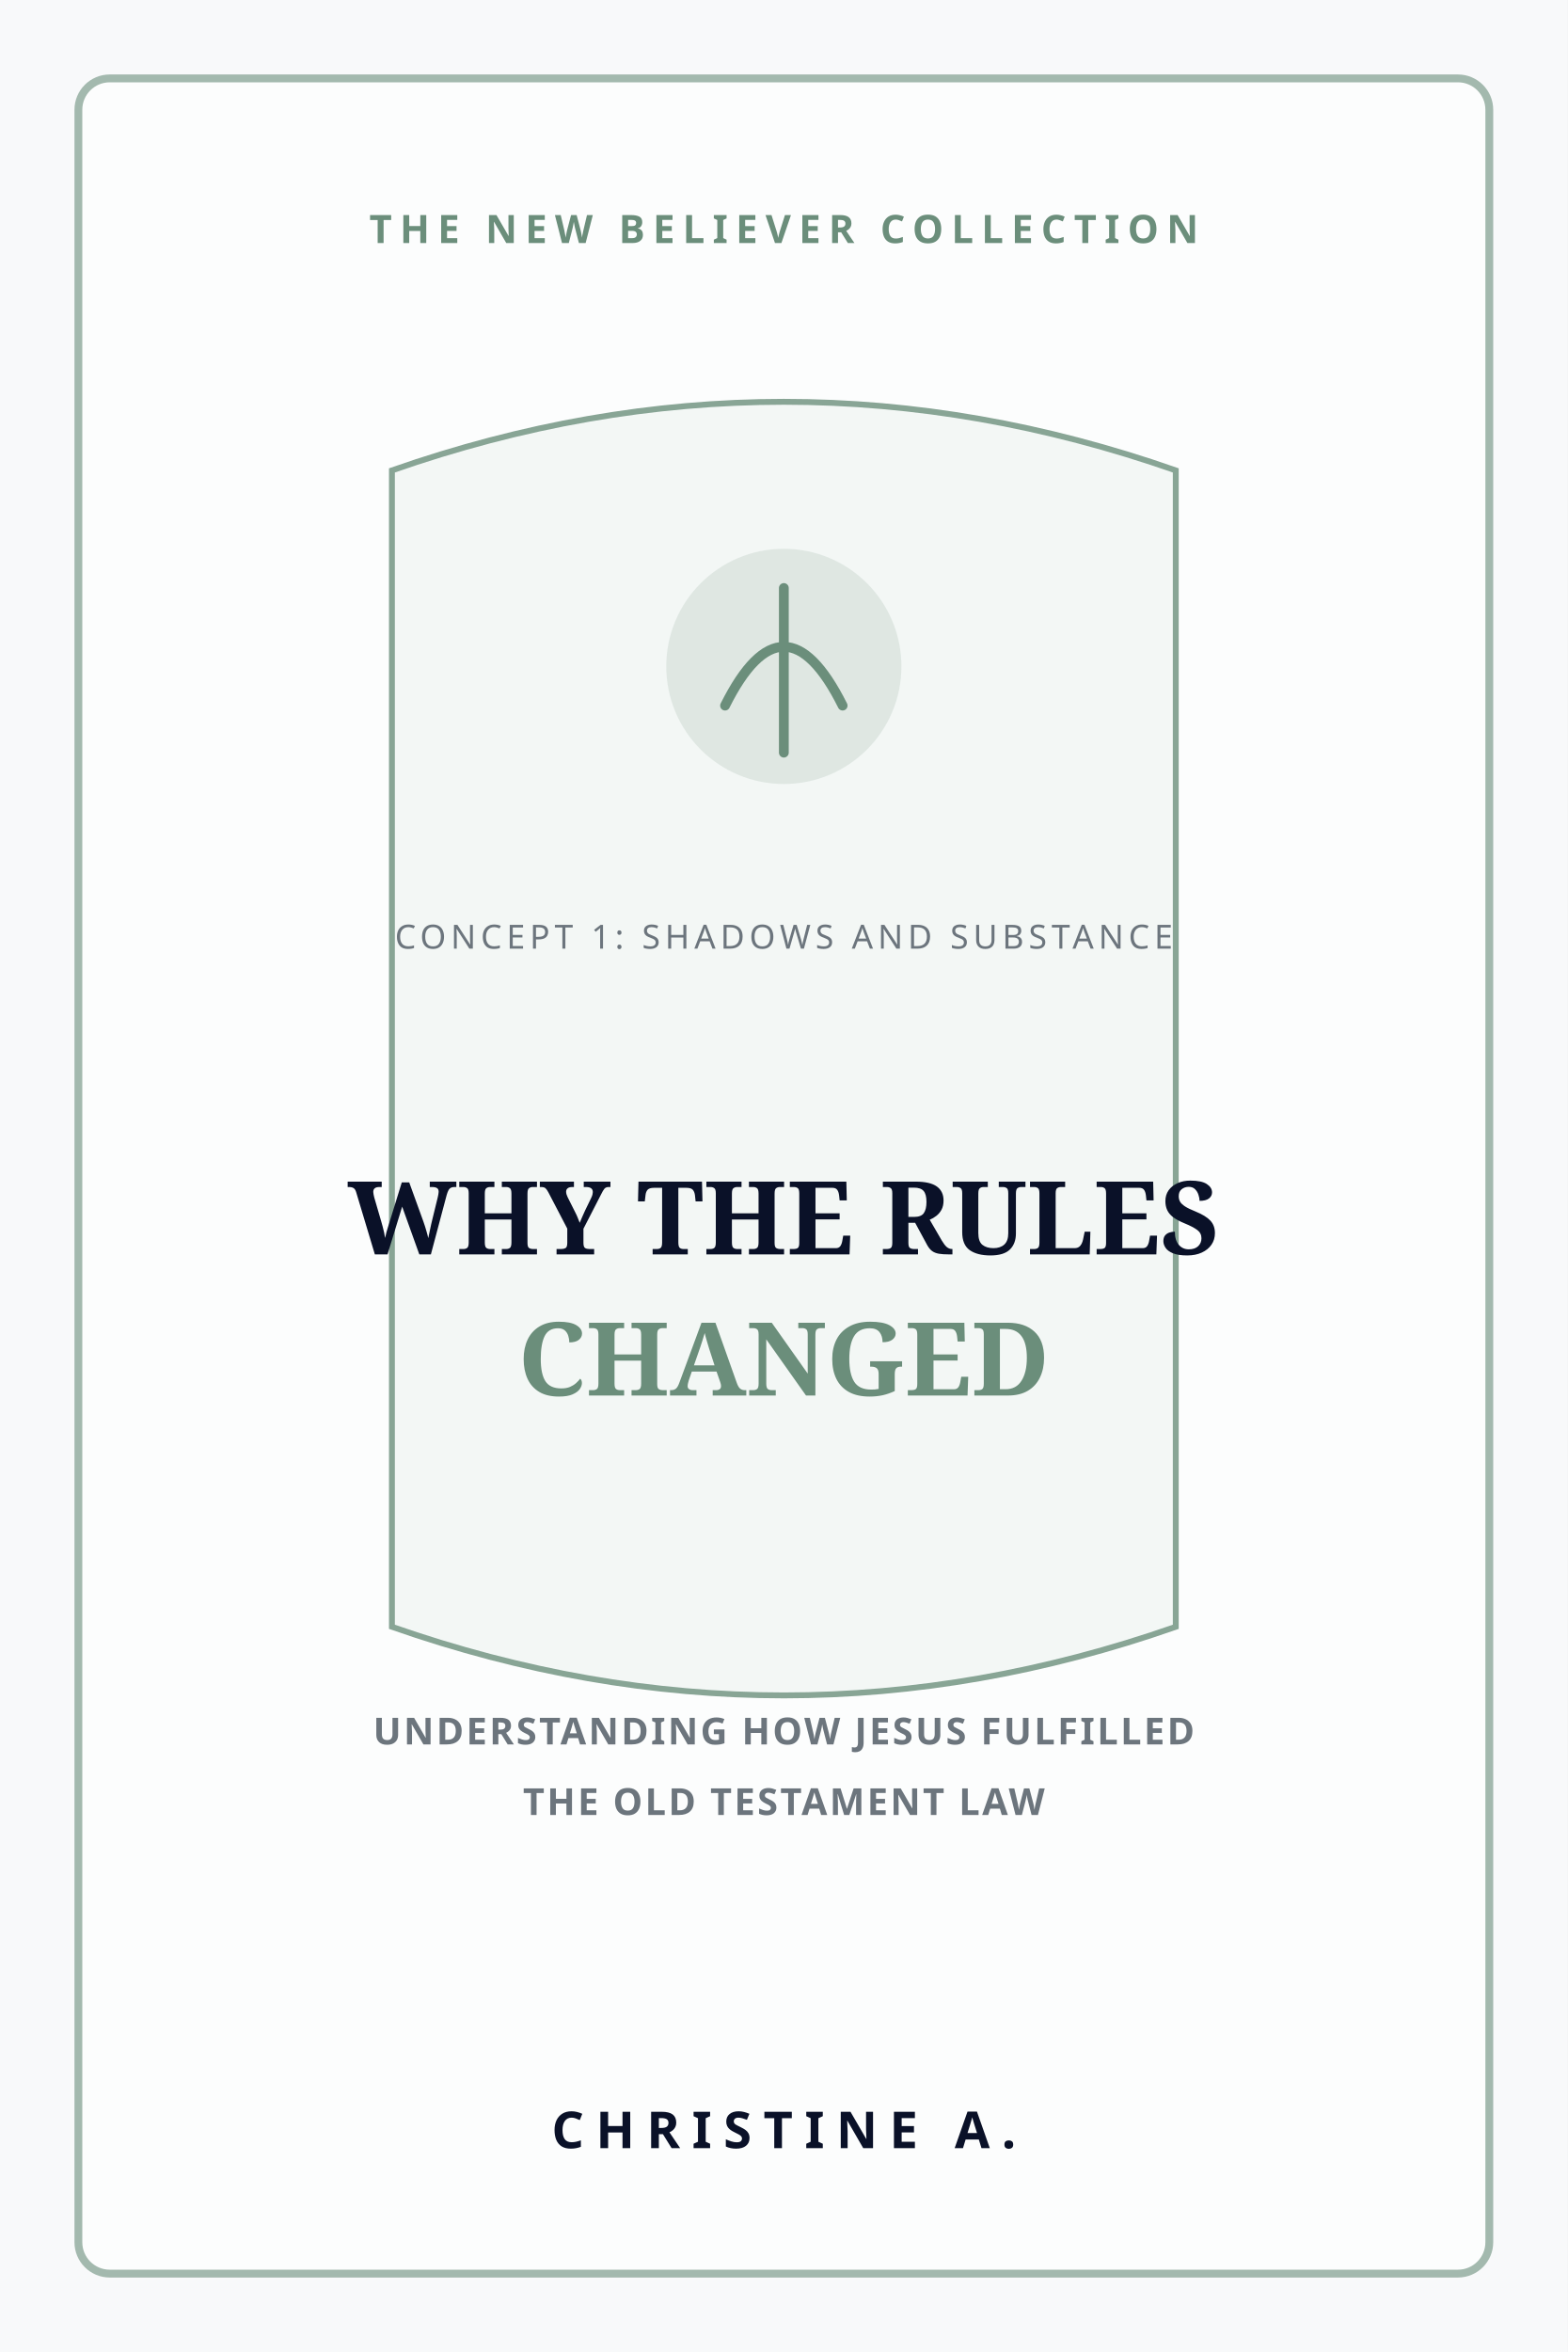
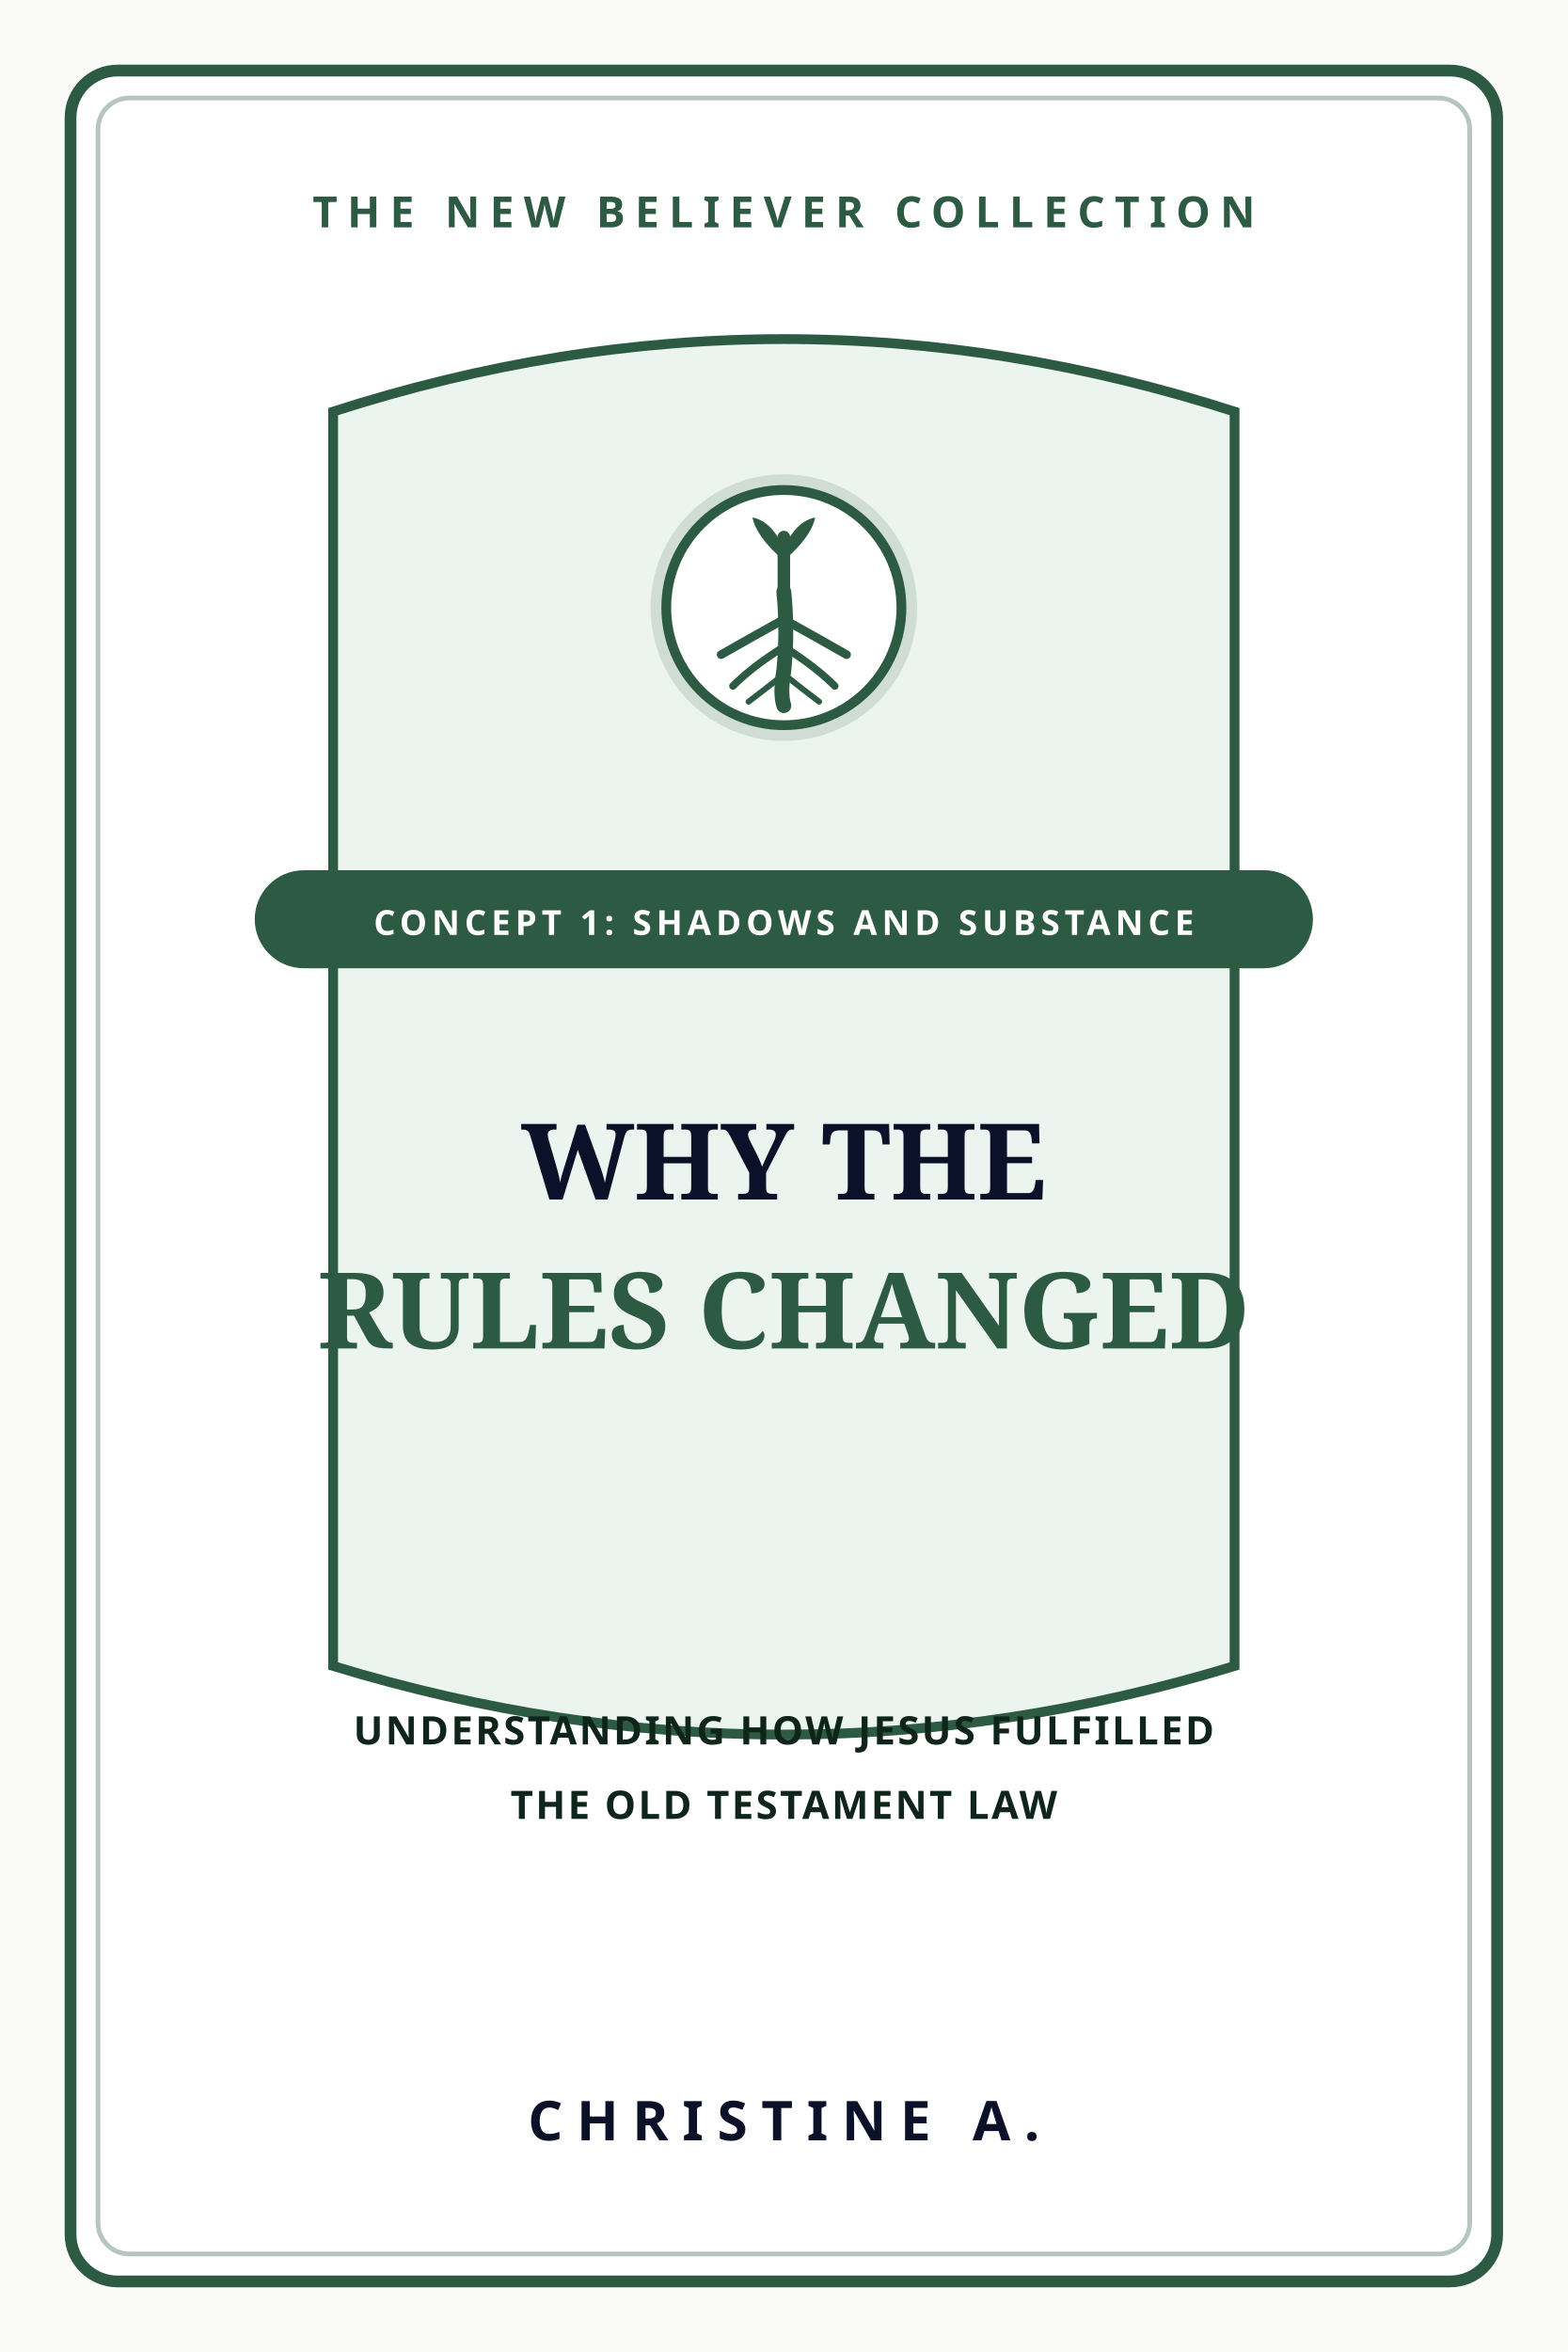
<svg xmlns="http://www.w3.org/2000/svg" viewBox="0 0 400 600" width="100%" height="100%">
-   <rect width="100%" height="100%" fill="#F8F9FA" />
-   <rect x="20" y="20" width="360" height="560" rx="8" fill="#FFFFFF" stroke="#6B8E7B" stroke-width="2" opacity="0.6" />
-   <path d="M 100 120 Q 200 85 300 120 L 300 415 Q 200 450 100 415 Z" fill="#F1F5F3" stroke="#6B8E7B" stroke-width="1.5" opacity="0.8" />
-   <circle cx="200" cy="170" r="30" fill="#6B8E7B" opacity="0.15" />
-   <path d="M 185 180 Q 200 150 215 180 M 200 150 L 200 192" stroke="#6B8E7B" stroke-width="2.5" fill="none" stroke-linecap="round" />
-   <text x="200" y="62" font-family="'Montserrat', sans-serif" font-size="10" font-weight="bold" fill="#6B8E7B" text-anchor="middle" letter-spacing="2">THE NEW BELIEVER COLLECTION</text>
-   <text x="200" y="242" font-family="'Montserrat', sans-serif" font-size="8.5" fill="#6C757D" text-anchor="middle" letter-spacing="1.2">CONCEPT 1: SHADOWS AND SUBSTANCE</text>
-   <text x="200" y="320" font-family="'Playfair Display', Georgia, serif" font-size="26" font-weight="bold" fill="#0A1128" text-anchor="middle">WHY THE RULES</text>
-   <text x="200" y="356" font-family="'Playfair Display', Georgia, serif" font-size="26" font-weight="bold" fill="#6B8E7B" text-anchor="middle">CHANGED</text>
-   <text x="200" y="445" font-family="'Montserrat', sans-serif" font-size="9.5" font-weight="600" fill="#6C757D" text-anchor="middle" letter-spacing="0.6">UNDERSTANDING HOW JESUS FULFILLED</text>
-   <text x="200" y="463" font-family="'Montserrat', sans-serif" font-size="9.5" font-weight="600" fill="#6C757D" text-anchor="middle" letter-spacing="0.6">THE OLD TESTAMENT LAW</text>
-   <text x="200" y="548" font-family="'Montserrat', sans-serif" font-size="13" font-weight="bold" fill="#0A1128" text-anchor="middle" letter-spacing="3">CHRISTINE A.</text>
+   <rect width="100%" height="100%" fill="#FAFBF9" />
+   <rect x="18" y="18" width="364" height="564" rx="12" fill="#FFFFFF" stroke="#2D5A43" stroke-width="3" />
+   <rect x="25" y="25" width="350" height="550" rx="8" fill="none" stroke="#2D5A43" stroke-width="1.2" opacity="0.35" />
+   <path d="M 85 105 Q 200 68 315 105 L 315 425 Q 200 460 85 425 Z" fill="#EBF4EE" stroke="#2D5A43" stroke-width="2.5" />
+   <g transform="translate(200, 155)">
+     <circle cx="0" cy="0" r="34" fill="#2D5A43" opacity="0.15" />
+     <circle cx="0" cy="0" r="30" fill="#FFFFFF" stroke="#2D5A43" stroke-width="2.5" />
+     <path d="M 0 -18 L 0 -4" stroke="#2D5A43" stroke-width="3.2" stroke-linecap="round" />
+     <path d="M 0 -12 Q -7 -18 -8 -23 Q -3 -22 0 -15" fill="#2D5A43" />
+     <path d="M 0 -12 Q 7 -18 8 -23 Q 3 -22 0 -15" fill="#2D5A43" />
+     <path d="M 0 -4 Q 1 6 0 16 Q -1 22 0 25" stroke="#2D5A43" stroke-width="3.8" fill="none" stroke-linecap="round" />
+     <path d="M 0 3 Q -9 8 -16 12" stroke="#2D5A43" stroke-width="2.2" fill="none" stroke-linecap="round" />
+     <path d="M 0 3 Q 9 8 16 12" stroke="#2D5A43" stroke-width="2.2" fill="none" stroke-linecap="round" />
+     <path d="M 0 10 Q -8 15 -13 20" stroke="#2D5A43" stroke-width="1.9" fill="none" stroke-linecap="round" />
+     <path d="M 0 10 Q 8 15 13 20" stroke="#2D5A43" stroke-width="1.9" fill="none" stroke-linecap="round" />
+     <path d="M 0 17 Q -5 21 -9 24" stroke="#2D5A43" stroke-width="1.5" fill="none" stroke-linecap="round" />
+     <path d="M 0 17 Q 5 21 9 24" stroke="#2D5A43" stroke-width="1.5" fill="none" stroke-linecap="round" />
+   </g>
+   <text x="200" y="58" font-family="'Montserrat', system-ui, sans-serif" font-size="11" font-weight="800" fill="#2D5A43" text-anchor="middle" letter-spacing="2.5">THE NEW BELIEVER COLLECTION</text>
+   <rect x="65" y="222" width="270" height="25" rx="12.5" fill="#2D5A43" />
+   <text x="200" y="238.5" font-family="'Montserrat', system-ui, sans-serif" font-size="8.8" font-weight="800" fill="#FFFFFF" text-anchor="middle" letter-spacing="1.2">CONCEPT 1: SHADOWS AND SUBSTANCE</text>
+   <text x="200" y="306" font-family="'Playfair Display', Georgia, serif" font-size="27" font-weight="bold" fill="#0A1128" text-anchor="middle">WHY THE</text>
+   <text x="200" y="344" font-family="'Playfair Display', Georgia, serif" font-size="27" font-weight="bold" fill="#2D5A43" text-anchor="middle">RULES CHANGED</text>
+   <text x="200" y="445" font-family="'Montserrat', system-ui, sans-serif" font-size="10" font-weight="800" fill="#0F241A" text-anchor="middle" letter-spacing="0.6">UNDERSTANDING HOW JESUS FULFILLED</text>
+   <text x="200" y="464" font-family="'Montserrat', system-ui, sans-serif" font-size="10" font-weight="800" fill="#0F241A" text-anchor="middle" letter-spacing="0.6">THE OLD TESTAMENT LAW</text>
+   <text x="200" y="546" font-family="'Montserrat', system-ui, sans-serif" font-size="14" font-weight="800" fill="#0A1128" text-anchor="middle" letter-spacing="3.5">CHRISTINE A.</text>
</svg>
